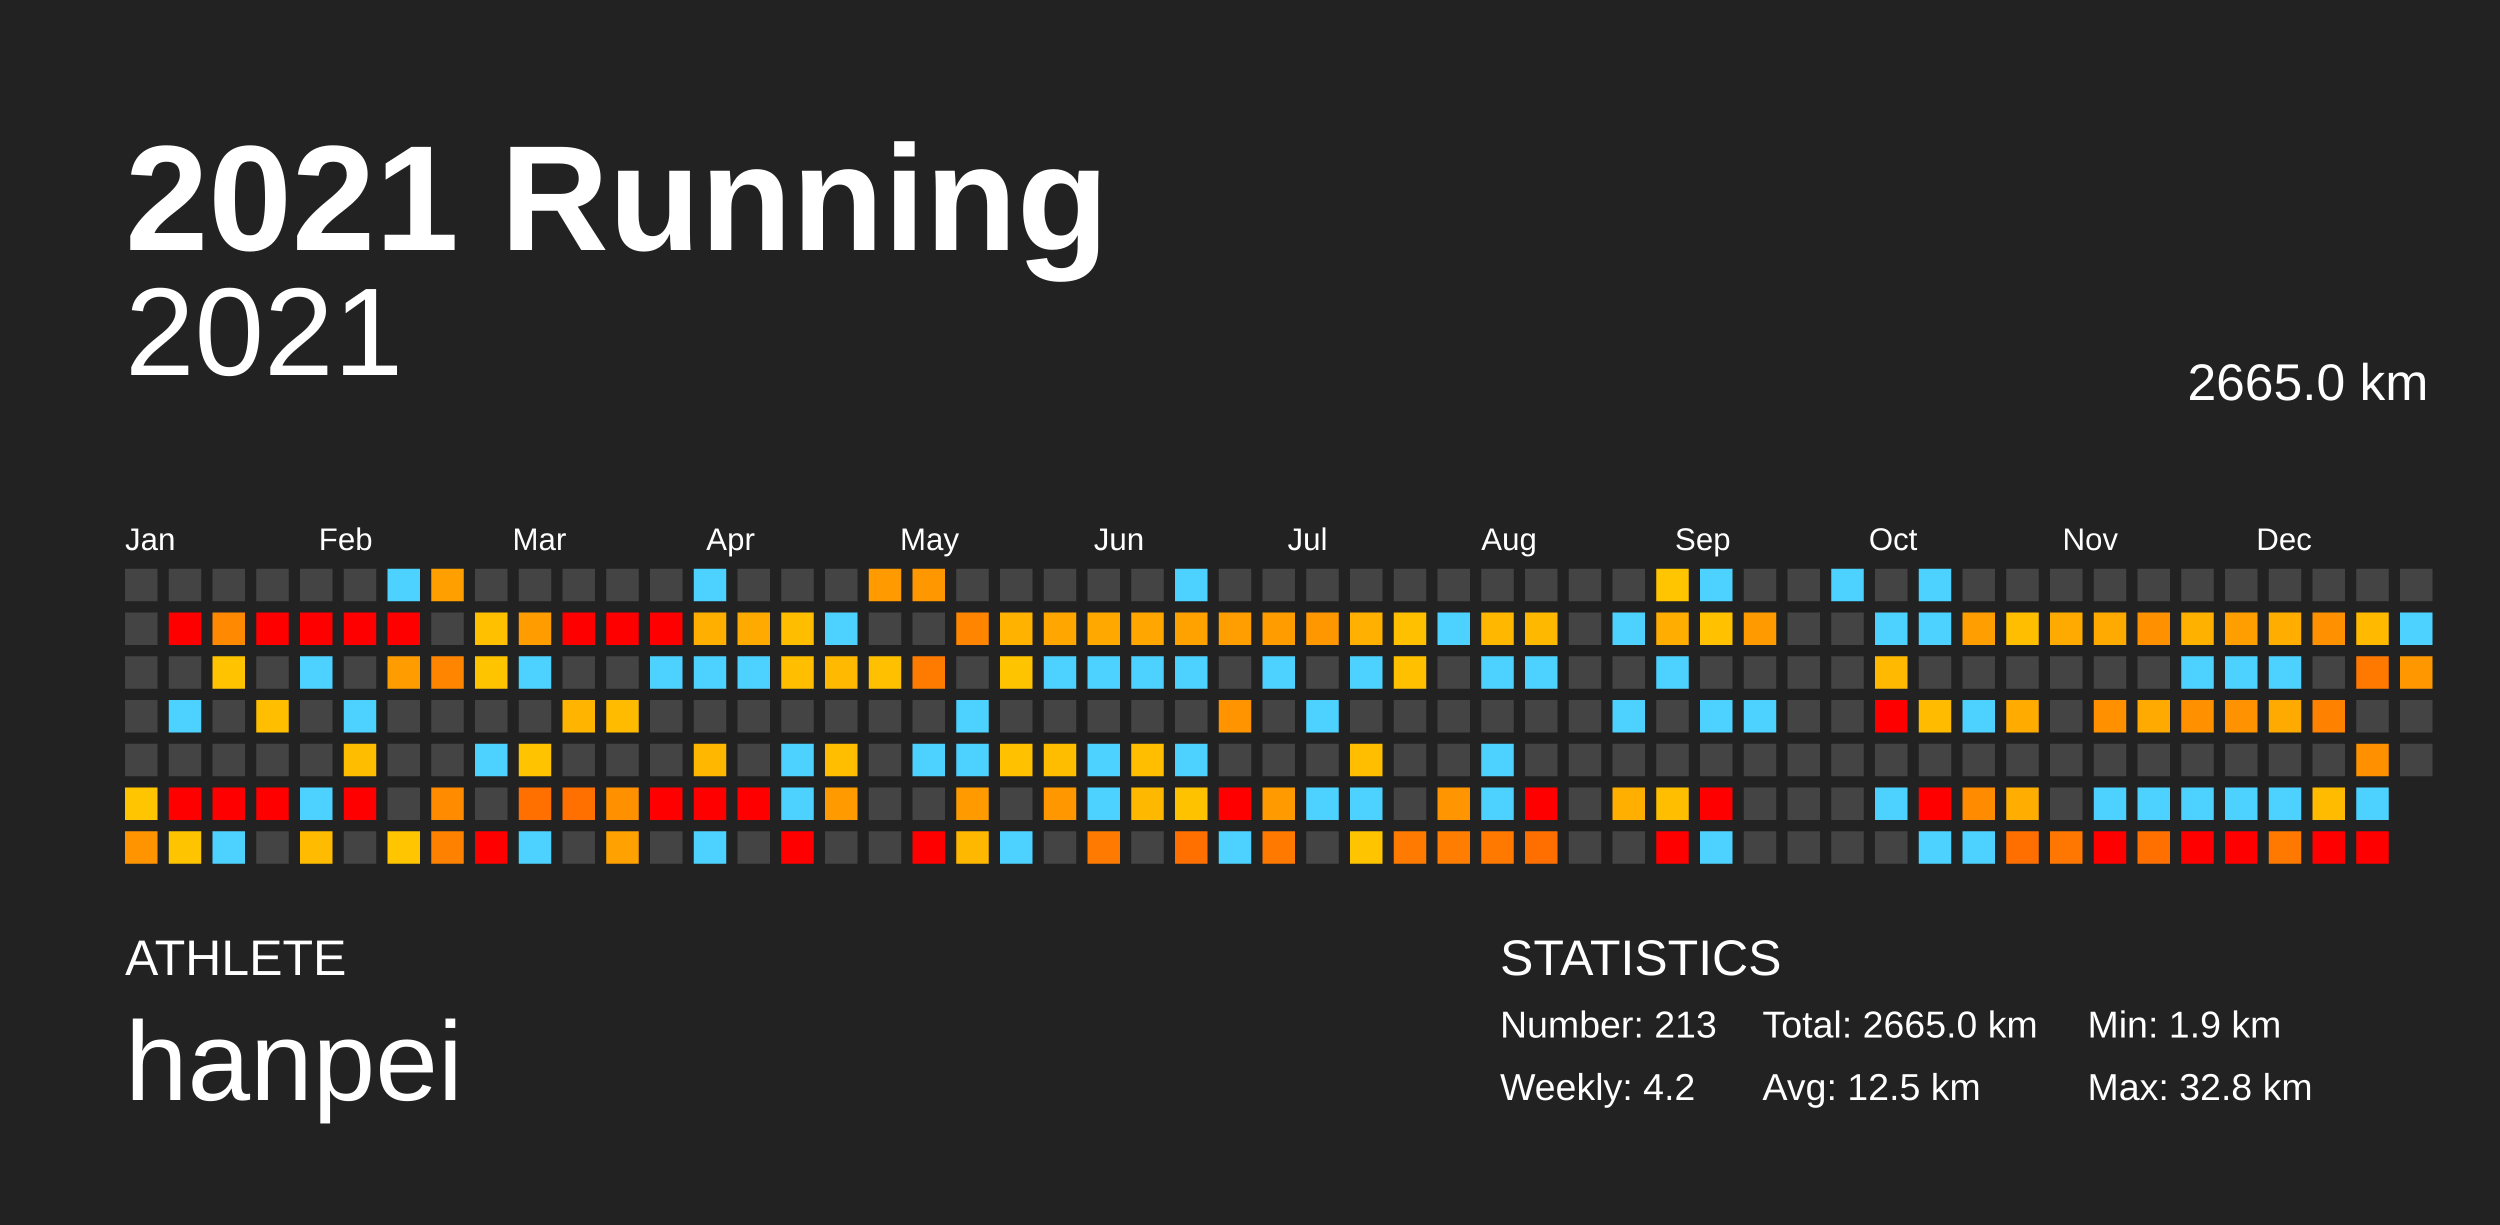
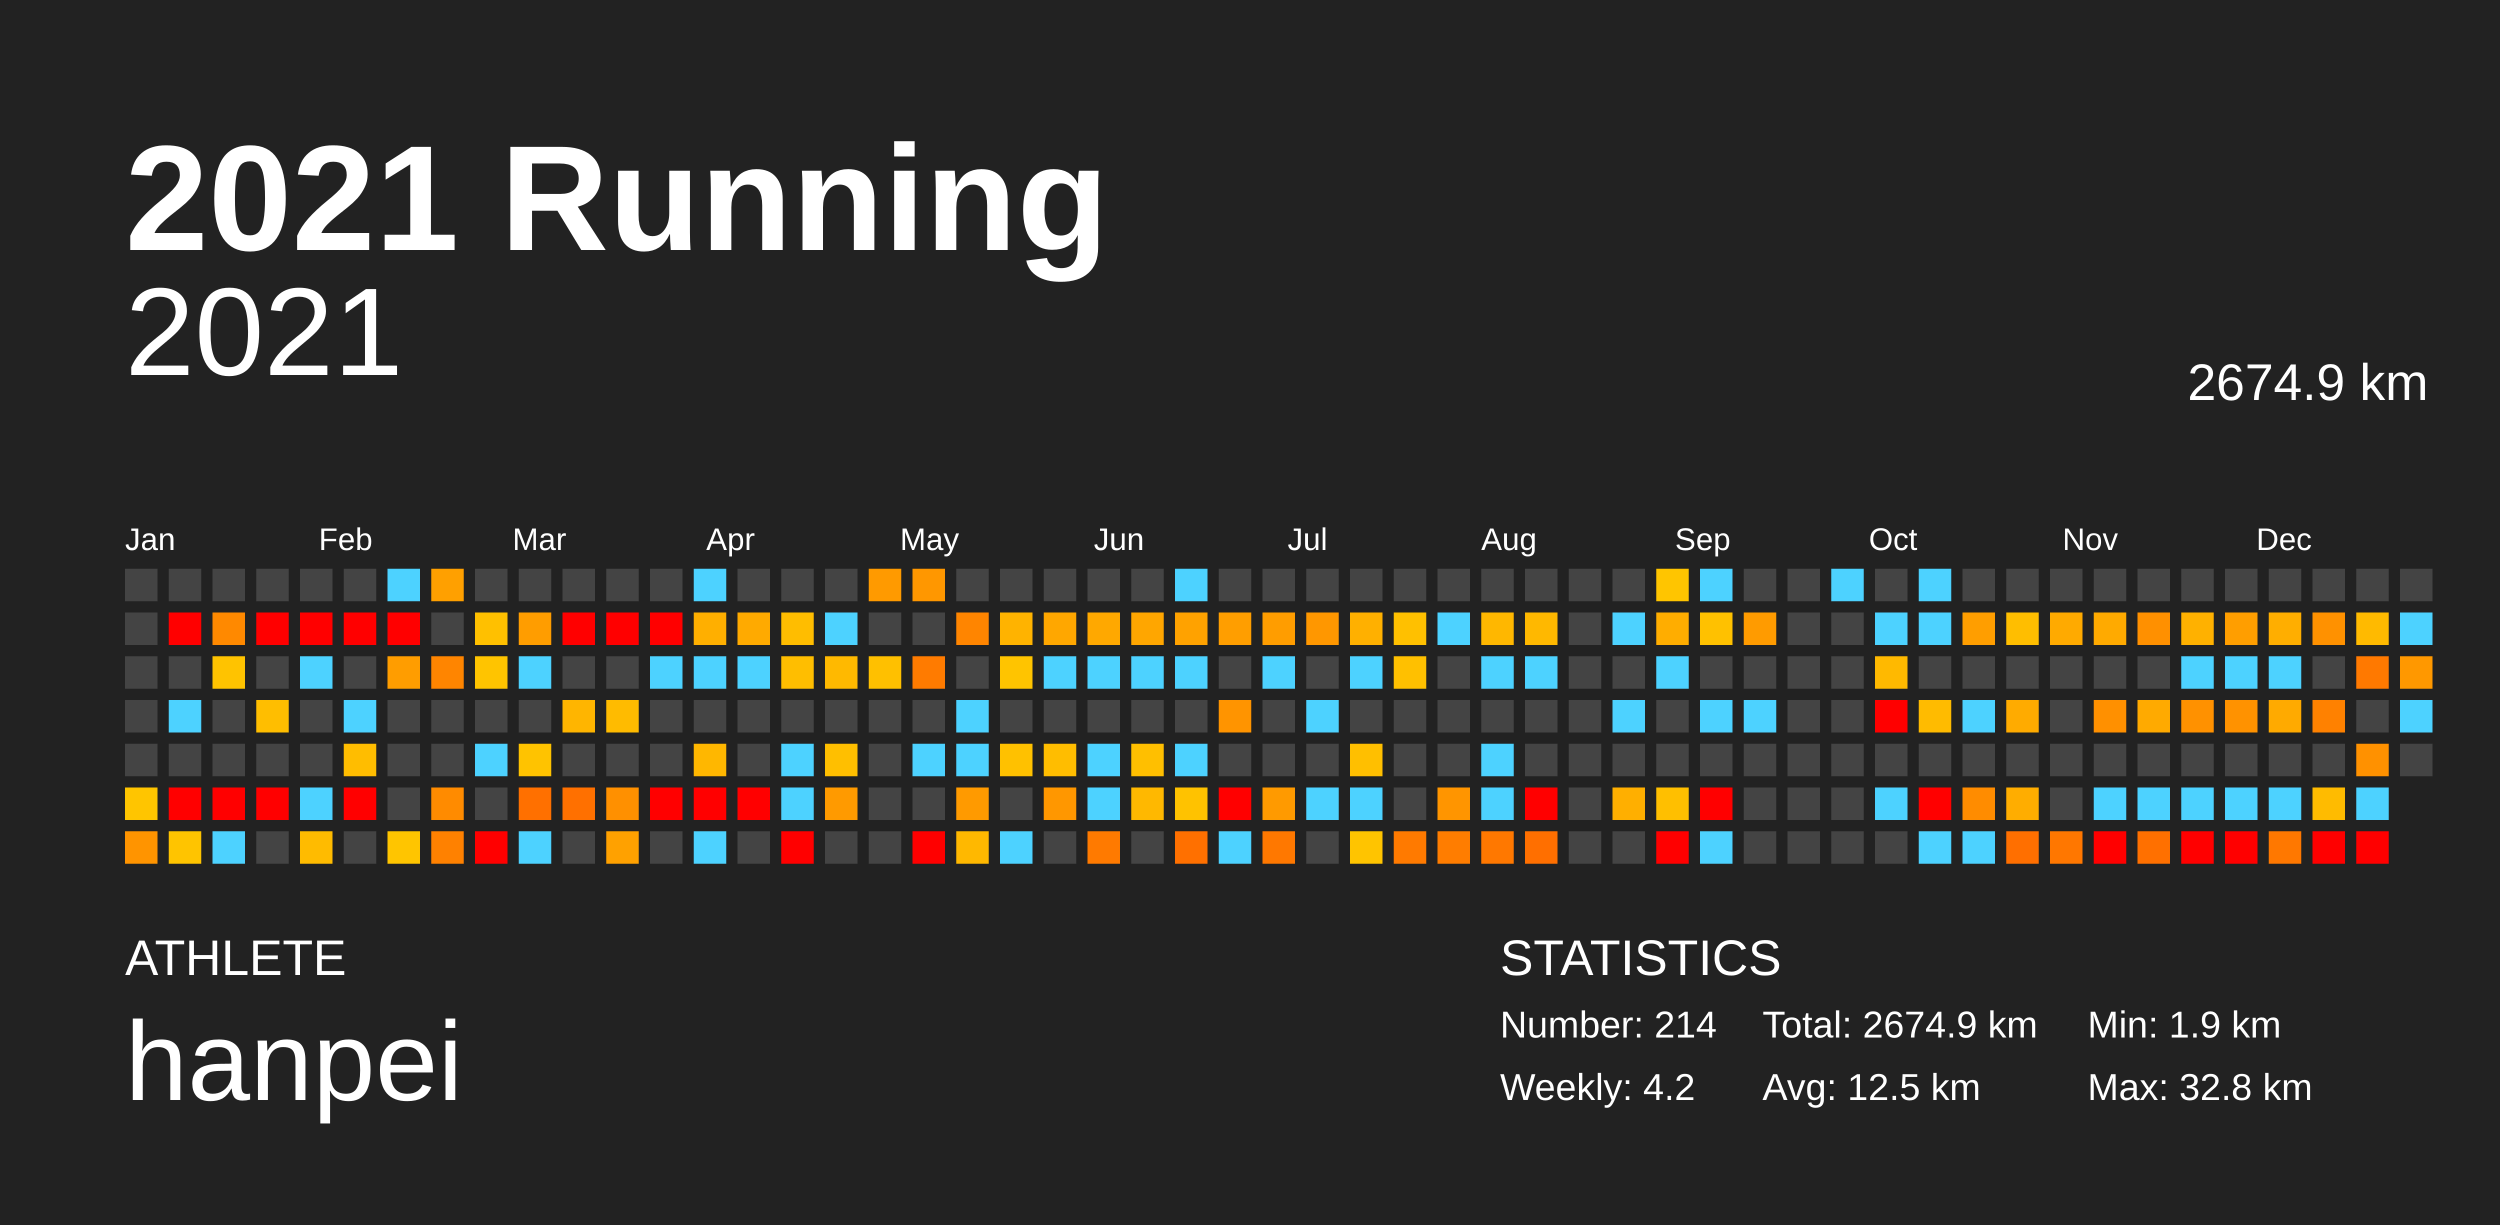
<svg xmlns="http://www.w3.org/2000/svg" baseProfile="full" height="98mm" version="1.1" viewBox="0,0,200,98" width="200mm">
  <defs />
  <rect fill="#222222" height="98" width="200" x="0" y="0" />
  <text fill="#FFFFFF" style="font-size:12px; font-family:Arial; font-weight:bold;" x="10" y="20">2021 Running</text>
  <text fill="#FFFFFF" style="font-size:4px; font-family:Arial" x="10" y="78">ATHLETE</text>
  <text fill="#FFFFFF" style="font-size:9px; font-family:Arial" x="10" y="88">hanpei</text>
  <text fill="#FFFFFF" style="font-size:4px; font-family:Arial" x="120" y="78">STATISTICS</text>
-   <text fill="#FFFFFF" style="font-size:3px; font-family:Arial" x="120" y="83">Number: 213</text>
+   <text fill="#FFFFFF" style="font-size:3px; font-family:Arial" x="120" y="83">Number: 214</text>
  <text fill="#FFFFFF" style="font-size:3px; font-family:Arial" x="120" y="88">Weekly: 4.2</text>
-   <text fill="#FFFFFF" style="font-size:3px; font-family:Arial" x="141" y="83">Total: 2665.0 km</text>
+   <text fill="#FFFFFF" style="font-size:3px; font-family:Arial" x="141" y="83">Total: 2674.9 km</text>
  <text fill="#FFFFFF" style="font-size:3px; font-family:Arial" x="141" y="88">Avg: 12.5 km</text>
  <text fill="#FFFFFF" style="font-size:3px; font-family:Arial" x="167" y="83">Min: 1.9 km</text>
  <text fill="#FFFFFF" style="font-size:3px; font-family:Arial" x="167" y="88">Max: 32.8 km</text>
  <text alignment-baseline="hanging" fill="#FFFFFF" style="font-size:10.0px; font-family:Arial;" x="10" y="30">2021</text>
-   <text alignment-baseline="hanging" fill="#FFFFFF" style="font-size:4.125px; font-family:Arial;" x="175" y="32">2665.0 km</text>
+   <text alignment-baseline="hanging" fill="#FFFFFF" style="font-size:4.125px; font-family:Arial;" x="175" y="32">2674.9 km</text>
  <text fill="#FFFFFF" style="font-size:2.5px; font-family:Arial" x="10.0" y="44">Jan</text>
  <text fill="#FFFFFF" style="font-size:2.5px; font-family:Arial" x="25.5" y="44">Feb</text>
  <text fill="#FFFFFF" style="font-size:2.5px; font-family:Arial" x="41.0" y="44">Mar</text>
  <text fill="#FFFFFF" style="font-size:2.5px; font-family:Arial" x="56.5" y="44">Apr</text>
  <text fill="#FFFFFF" style="font-size:2.5px; font-family:Arial" x="72.0" y="44">May</text>
  <text fill="#FFFFFF" style="font-size:2.5px; font-family:Arial" x="87.5" y="44">Jun</text>
  <text fill="#FFFFFF" style="font-size:2.5px; font-family:Arial" x="103.0" y="44">Jul</text>
  <text fill="#FFFFFF" style="font-size:2.5px; font-family:Arial" x="118.5" y="44">Aug</text>
  <text fill="#FFFFFF" style="font-size:2.5px; font-family:Arial" x="134.0" y="44">Sep</text>
  <text fill="#FFFFFF" style="font-size:2.5px; font-family:Arial" x="149.5" y="44">Oct</text>
  <text fill="#FFFFFF" style="font-size:2.5px; font-family:Arial" x="165.0" y="44">Nov</text>
  <text fill="#FFFFFF" style="font-size:2.5px; font-family:Arial" x="180.5" y="44">Dec</text>
  <rect fill="#444444" height="2.6" width="2.6" x="10.0" y="45.5" />
  <rect fill="#444444" height="2.6" width="2.6" x="10.0" y="49.0" />
  <rect fill="#444444" height="2.6" width="2.6" x="10.0" y="52.5" />
  <rect fill="#444444" height="2.6" width="2.6" x="10.0" y="56.0" />
  <rect fill="#444444" height="2.6" width="2.6" x="10.0" y="59.5" />
  <rect fill="#ffc500" height="2.6" width="2.6" x="10.0" y="63.0" />
  <rect fill="#ff9400" height="2.6" width="2.6" x="10.0" y="66.5" />
  <rect fill="#444444" height="2.6" width="2.6" x="13.5" y="45.5" />
  <rect fill="red" height="2.6" width="2.6" x="13.5" y="49.0" />
  <rect fill="#444444" height="2.6" width="2.6" x="13.5" y="52.5" />
  <rect fill="#4dd2ff" height="2.6" width="2.6" x="13.5" y="56.0" />
  <rect fill="#444444" height="2.6" width="2.6" x="13.5" y="59.5" />
  <rect fill="red" height="2.6" width="2.6" x="13.5" y="63.0" />
  <rect fill="#ffc400" height="2.6" width="2.6" x="13.5" y="66.5" />
  <rect fill="#444444" height="2.6" width="2.6" x="17.0" y="45.5" />
  <rect fill="#ff8900" height="2.6" width="2.6" x="17.0" y="49.0" />
  <rect fill="#ffc300" height="2.6" width="2.6" x="17.0" y="52.5" />
  <rect fill="#444444" height="2.6" width="2.6" x="17.0" y="56.0" />
  <rect fill="#444444" height="2.6" width="2.6" x="17.0" y="59.5" />
  <rect fill="red" height="2.6" width="2.6" x="17.0" y="63.0" />
  <rect fill="#4dd2ff" height="2.6" width="2.6" x="17.0" y="66.5" />
  <rect fill="#444444" height="2.6" width="2.6" x="20.5" y="45.5" />
  <rect fill="red" height="2.6" width="2.6" x="20.5" y="49.0" />
  <rect fill="#444444" height="2.6" width="2.6" x="20.5" y="52.5" />
  <rect fill="#ffbe00" height="2.6" width="2.6" x="20.5" y="56.0" />
  <rect fill="#444444" height="2.6" width="2.6" x="20.5" y="59.5" />
  <rect fill="red" height="2.6" width="2.6" x="20.5" y="63.0" />
  <rect fill="#444444" height="2.6" width="2.6" x="20.5" y="66.5" />
  <rect fill="#444444" height="2.6" width="2.6" x="24.0" y="45.5" />
  <rect fill="red" height="2.6" width="2.6" x="24.0" y="49.0" />
  <rect fill="#4dd2ff" height="2.6" width="2.6" x="24.0" y="52.5" />
  <rect fill="#444444" height="2.6" width="2.6" x="24.0" y="56.0" />
  <rect fill="#444444" height="2.6" width="2.6" x="24.0" y="59.5" />
  <rect fill="#4dd2ff" height="2.6" width="2.6" x="24.0" y="63.0" />
  <rect fill="#ffbb00" height="2.6" width="2.6" x="24.0" y="66.5" />
  <rect fill="#444444" height="2.6" width="2.6" x="27.5" y="45.5" />
  <rect fill="red" height="2.6" width="2.6" x="27.5" y="49.0" />
  <rect fill="#444444" height="2.6" width="2.6" x="27.5" y="52.5" />
  <rect fill="#4dd2ff" height="2.6" width="2.6" x="27.5" y="56.0" />
  <rect fill="#ffbd00" height="2.6" width="2.6" x="27.5" y="59.5" />
  <rect fill="red" height="2.6" width="2.6" x="27.5" y="63.0" />
  <rect fill="#444444" height="2.6" width="2.6" x="27.5" y="66.5" />
  <rect fill="#4dd2ff" height="2.6" width="2.6" x="31.0" y="45.5" />
  <rect fill="red" height="2.6" width="2.6" x="31.0" y="49.0" />
  <rect fill="#ff9d00" height="2.6" width="2.6" x="31.0" y="52.5" />
  <rect fill="#444444" height="2.6" width="2.6" x="31.0" y="56.0" />
  <rect fill="#444444" height="2.6" width="2.6" x="31.0" y="59.5" />
  <rect fill="#444444" height="2.6" width="2.6" x="31.0" y="63.0" />
  <rect fill="#ffc500" height="2.6" width="2.6" x="31.0" y="66.5" />
  <rect fill="#ffa000" height="2.6" width="2.6" x="34.5" y="45.5" />
  <rect fill="#444444" height="2.6" width="2.6" x="34.5" y="49.0" />
  <rect fill="#ff8500" height="2.6" width="2.6" x="34.5" y="52.5" />
  <rect fill="#444444" height="2.6" width="2.6" x="34.5" y="56.0" />
  <rect fill="#444444" height="2.6" width="2.6" x="34.5" y="59.5" />
  <rect fill="#ff8b00" height="2.6" width="2.6" x="34.5" y="63.0" />
  <rect fill="#ff8100" height="2.6" width="2.6" x="34.5" y="66.5" />
  <rect fill="#444444" height="2.6" width="2.6" x="38.0" y="45.5" />
  <rect fill="#ffc000" height="2.6" width="2.6" x="38.0" y="49.0" />
  <rect fill="#ffc400" height="2.6" width="2.6" x="38.0" y="52.5" />
  <rect fill="#444444" height="2.6" width="2.6" x="38.0" y="56.0" />
  <rect fill="#4dd2ff" height="2.6" width="2.6" x="38.0" y="59.5" />
  <rect fill="#444444" height="2.6" width="2.6" x="38.0" y="63.0" />
  <rect fill="red" height="2.6" width="2.6" x="38.0" y="66.5" />
  <rect fill="#444444" height="2.6" width="2.6" x="41.5" y="45.5" />
  <rect fill="#ff9d00" height="2.6" width="2.6" x="41.5" y="49.0" />
  <rect fill="#4dd2ff" height="2.6" width="2.6" x="41.5" y="52.5" />
  <rect fill="#444444" height="2.6" width="2.6" x="41.5" y="56.0" />
  <rect fill="#ffc300" height="2.6" width="2.6" x="41.5" y="59.5" />
  <rect fill="#ff7000" height="2.6" width="2.6" x="41.5" y="63.0" />
  <rect fill="#4dd2ff" height="2.6" width="2.6" x="41.5" y="66.5" />
  <rect fill="#444444" height="2.6" width="2.6" x="45.0" y="45.5" />
  <rect fill="red" height="2.6" width="2.6" x="45.0" y="49.0" />
  <rect fill="#444444" height="2.6" width="2.6" x="45.0" y="52.5" />
  <rect fill="#ffb500" height="2.6" width="2.6" x="45.0" y="56.0" />
  <rect fill="#444444" height="2.6" width="2.6" x="45.0" y="59.5" />
  <rect fill="#ff7000" height="2.6" width="2.6" x="45.0" y="63.0" />
  <rect fill="#444444" height="2.6" width="2.6" x="45.0" y="66.5" />
  <rect fill="#444444" height="2.6" width="2.6" x="48.5" y="45.5" />
  <rect fill="red" height="2.6" width="2.6" x="48.5" y="49.0" />
  <rect fill="#444444" height="2.6" width="2.6" x="48.5" y="52.5" />
  <rect fill="#ffbb00" height="2.6" width="2.6" x="48.5" y="56.0" />
  <rect fill="#444444" height="2.6" width="2.6" x="48.5" y="59.5" />
  <rect fill="#ff9000" height="2.6" width="2.6" x="48.5" y="63.0" />
  <rect fill="#ffa100" height="2.6" width="2.6" x="48.5" y="66.5" />
  <rect fill="#444444" height="2.6" width="2.6" x="52.0" y="45.5" />
  <rect fill="red" height="2.6" width="2.6" x="52.0" y="49.0" />
  <rect fill="#4dd2ff" height="2.6" width="2.6" x="52.0" y="52.5" />
  <rect fill="#444444" height="2.6" width="2.6" x="52.0" y="56.0" />
  <rect fill="#444444" height="2.6" width="2.6" x="52.0" y="59.5" />
  <rect fill="red" height="2.6" width="2.6" x="52.0" y="63.0" />
  <rect fill="#444444" height="2.6" width="2.6" x="52.0" y="66.5" />
  <rect fill="#4dd2ff" height="2.6" width="2.6" x="55.5" y="45.5" />
  <rect fill="#ffaf00" height="2.6" width="2.6" x="55.5" y="49.0" />
  <rect fill="#4dd2ff" height="2.6" width="2.6" x="55.5" y="52.5" />
  <rect fill="#444444" height="2.6" width="2.6" x="55.5" y="56.0" />
  <rect fill="#ffb700" height="2.6" width="2.6" x="55.5" y="59.5" />
  <rect fill="red" height="2.6" width="2.6" x="55.5" y="63.0" />
  <rect fill="#4dd2ff" height="2.6" width="2.6" x="55.5" y="66.5" />
  <rect fill="#444444" height="2.6" width="2.6" x="59.0" y="45.5" />
  <rect fill="#ffaa00" height="2.6" width="2.6" x="59.0" y="49.0" />
  <rect fill="#4dd2ff" height="2.6" width="2.6" x="59.0" y="52.5" />
  <rect fill="#444444" height="2.6" width="2.6" x="59.0" y="56.0" />
  <rect fill="#444444" height="2.6" width="2.6" x="59.0" y="59.5" />
  <rect fill="red" height="2.6" width="2.6" x="59.0" y="63.0" />
  <rect fill="#444444" height="2.6" width="2.6" x="59.0" y="66.5" />
  <rect fill="#444444" height="2.6" width="2.6" x="62.5" y="45.5" />
  <rect fill="#ffbd00" height="2.6" width="2.6" x="62.5" y="49.0" />
  <rect fill="#ffbe00" height="2.6" width="2.6" x="62.5" y="52.5" />
  <rect fill="#444444" height="2.6" width="2.6" x="62.5" y="56.0" />
  <rect fill="#4dd2ff" height="2.6" width="2.6" x="62.5" y="59.5" />
  <rect fill="#4dd2ff" height="2.6" width="2.6" x="62.5" y="63.0" />
  <rect fill="red" height="2.6" width="2.6" x="62.5" y="66.5" />
  <rect fill="#444444" height="2.6" width="2.6" x="66.0" y="45.5" />
  <rect fill="#4dd2ff" height="2.6" width="2.6" x="66.0" y="49.0" />
  <rect fill="#ffb900" height="2.6" width="2.6" x="66.0" y="52.5" />
  <rect fill="#444444" height="2.6" width="2.6" x="66.0" y="56.0" />
  <rect fill="#ffbf00" height="2.6" width="2.6" x="66.0" y="59.5" />
  <rect fill="#ff9a00" height="2.6" width="2.6" x="66.0" y="63.0" />
  <rect fill="#444444" height="2.6" width="2.6" x="66.0" y="66.5" />
  <rect fill="#ff9a00" height="2.6" width="2.6" x="69.5" y="45.5" />
  <rect fill="#444444" height="2.6" width="2.6" x="69.5" y="49.0" />
  <rect fill="#ffc000" height="2.6" width="2.6" x="69.5" y="52.5" />
  <rect fill="#444444" height="2.6" width="2.6" x="69.5" y="56.0" />
  <rect fill="#444444" height="2.6" width="2.6" x="69.5" y="59.5" />
  <rect fill="#444444" height="2.6" width="2.6" x="69.5" y="63.0" />
  <rect fill="#444444" height="2.6" width="2.6" x="69.5" y="66.5" />
  <rect fill="#ff9700" height="2.6" width="2.6" x="73.0" y="45.5" />
  <rect fill="#444444" height="2.6" width="2.6" x="73.0" y="49.0" />
  <rect fill="#ff7b00" height="2.6" width="2.6" x="73.0" y="52.5" />
  <rect fill="#444444" height="2.6" width="2.6" x="73.0" y="56.0" />
  <rect fill="#4dd2ff" height="2.6" width="2.6" x="73.0" y="59.5" />
  <rect fill="#444444" height="2.6" width="2.6" x="73.0" y="63.0" />
  <rect fill="red" height="2.6" width="2.6" x="73.0" y="66.5" />
  <rect fill="#444444" height="2.6" width="2.6" x="76.5" y="45.5" />
  <rect fill="#ff8500" height="2.6" width="2.6" x="76.5" y="49.0" />
  <rect fill="#444444" height="2.6" width="2.6" x="76.5" y="52.5" />
  <rect fill="#4dd2ff" height="2.6" width="2.6" x="76.5" y="56.0" />
  <rect fill="#4dd2ff" height="2.6" width="2.6" x="76.5" y="59.5" />
  <rect fill="#ff9a00" height="2.6" width="2.6" x="76.5" y="63.0" />
  <rect fill="#ffb800" height="2.6" width="2.6" x="76.5" y="66.5" />
  <rect fill="#444444" height="2.6" width="2.6" x="80.0" y="45.5" />
  <rect fill="#ffb300" height="2.6" width="2.6" x="80.0" y="49.0" />
  <rect fill="#ffc400" height="2.6" width="2.6" x="80.0" y="52.5" />
  <rect fill="#444444" height="2.6" width="2.6" x="80.0" y="56.0" />
  <rect fill="#ffc100" height="2.6" width="2.6" x="80.0" y="59.5" />
  <rect fill="#444444" height="2.6" width="2.6" x="80.0" y="63.0" />
  <rect fill="#4dd2ff" height="2.6" width="2.6" x="80.0" y="66.5" />
  <rect fill="#444444" height="2.6" width="2.6" x="83.5" y="45.5" />
  <rect fill="#ffa700" height="2.6" width="2.6" x="83.5" y="49.0" />
  <rect fill="#4dd2ff" height="2.6" width="2.6" x="83.5" y="52.5" />
  <rect fill="#444444" height="2.6" width="2.6" x="83.5" y="56.0" />
  <rect fill="#ffbd00" height="2.6" width="2.6" x="83.5" y="59.5" />
  <rect fill="#ff9700" height="2.6" width="2.6" x="83.5" y="63.0" />
  <rect fill="#444444" height="2.6" width="2.6" x="83.5" y="66.5" />
  <rect fill="#444444" height="2.6" width="2.6" x="87.0" y="45.5" />
  <rect fill="#ffa800" height="2.6" width="2.6" x="87.0" y="49.0" />
  <rect fill="#4dd2ff" height="2.6" width="2.6" x="87.0" y="52.5" />
  <rect fill="#444444" height="2.6" width="2.6" x="87.0" y="56.0" />
  <rect fill="#4dd2ff" height="2.6" width="2.6" x="87.0" y="59.5" />
  <rect fill="#4dd2ff" height="2.6" width="2.6" x="87.0" y="63.0" />
  <rect fill="#ff7a00" height="2.6" width="2.6" x="87.0" y="66.5" />
  <rect fill="#444444" height="2.6" width="2.6" x="90.5" y="45.5" />
  <rect fill="#ffa600" height="2.6" width="2.6" x="90.5" y="49.0" />
  <rect fill="#4dd2ff" height="2.6" width="2.6" x="90.5" y="52.5" />
  <rect fill="#444444" height="2.6" width="2.6" x="90.5" y="56.0" />
  <rect fill="#ffbf00" height="2.6" width="2.6" x="90.5" y="59.5" />
  <rect fill="#ffb800" height="2.6" width="2.6" x="90.5" y="63.0" />
  <rect fill="#444444" height="2.6" width="2.6" x="90.5" y="66.5" />
  <rect fill="#4dd2ff" height="2.6" width="2.6" x="94.0" y="45.5" />
  <rect fill="#ffa200" height="2.6" width="2.6" x="94.0" y="49.0" />
  <rect fill="#4dd2ff" height="2.6" width="2.6" x="94.0" y="52.5" />
  <rect fill="#444444" height="2.6" width="2.6" x="94.0" y="56.0" />
  <rect fill="#4dd2ff" height="2.6" width="2.6" x="94.0" y="59.5" />
  <rect fill="#ffc200" height="2.6" width="2.6" x="94.0" y="63.0" />
  <rect fill="#ff7000" height="2.6" width="2.6" x="94.0" y="66.5" />
  <rect fill="#444444" height="2.6" width="2.6" x="97.5" y="45.5" />
  <rect fill="#ff9e00" height="2.6" width="2.6" x="97.5" y="49.0" />
  <rect fill="#444444" height="2.6" width="2.6" x="97.5" y="52.5" />
  <rect fill="#ff9400" height="2.6" width="2.6" x="97.5" y="56.0" />
  <rect fill="#444444" height="2.6" width="2.6" x="97.5" y="59.5" />
  <rect fill="red" height="2.6" width="2.6" x="97.5" y="63.0" />
  <rect fill="#4dd2ff" height="2.6" width="2.6" x="97.5" y="66.5" />
  <rect fill="#444444" height="2.6" width="2.6" x="101.0" y="45.5" />
  <rect fill="#ff9d00" height="2.6" width="2.6" x="101.0" y="49.0" />
  <rect fill="#4dd2ff" height="2.6" width="2.6" x="101.0" y="52.5" />
  <rect fill="#444444" height="2.6" width="2.6" x="101.0" y="56.0" />
  <rect fill="#444444" height="2.6" width="2.6" x="101.0" y="59.5" />
  <rect fill="#ff9a00" height="2.6" width="2.6" x="101.0" y="63.0" />
  <rect fill="#ff7800" height="2.6" width="2.6" x="101.0" y="66.5" />
  <rect fill="#444444" height="2.6" width="2.6" x="104.5" y="45.5" />
  <rect fill="#ff9700" height="2.6" width="2.6" x="104.5" y="49.0" />
  <rect fill="#444444" height="2.6" width="2.6" x="104.5" y="52.5" />
  <rect fill="#4dd2ff" height="2.6" width="2.6" x="104.5" y="56.0" />
  <rect fill="#444444" height="2.6" width="2.6" x="104.5" y="59.5" />
  <rect fill="#4dd2ff" height="2.6" width="2.6" x="104.5" y="63.0" />
  <rect fill="#444444" height="2.6" width="2.6" x="104.5" y="66.5" />
  <rect fill="#444444" height="2.6" width="2.6" x="108.0" y="45.5" />
  <rect fill="#ffb000" height="2.6" width="2.6" x="108.0" y="49.0" />
  <rect fill="#4dd2ff" height="2.6" width="2.6" x="108.0" y="52.5" />
  <rect fill="#444444" height="2.6" width="2.6" x="108.0" y="56.0" />
  <rect fill="#ffbf00" height="2.6" width="2.6" x="108.0" y="59.5" />
  <rect fill="#4dd2ff" height="2.6" width="2.6" x="108.0" y="63.0" />
  <rect fill="#ffc400" height="2.6" width="2.6" x="108.0" y="66.5" />
  <rect fill="#444444" height="2.6" width="2.6" x="111.5" y="45.5" />
  <rect fill="#ffc000" height="2.6" width="2.6" x="111.5" y="49.0" />
  <rect fill="#ffc000" height="2.6" width="2.6" x="111.5" y="52.5" />
  <rect fill="#444444" height="2.6" width="2.6" x="111.5" y="56.0" />
  <rect fill="#444444" height="2.6" width="2.6" x="111.5" y="59.5" />
  <rect fill="#444444" height="2.6" width="2.6" x="111.5" y="63.0" />
  <rect fill="#ff7a00" height="2.6" width="2.6" x="111.5" y="66.5" />
  <rect fill="#444444" height="2.6" width="2.6" x="115.0" y="45.5" />
  <rect fill="#4dd2ff" height="2.6" width="2.6" x="115.0" y="49.0" />
  <rect fill="#444444" height="2.6" width="2.6" x="115.0" y="52.5" />
  <rect fill="#444444" height="2.6" width="2.6" x="115.0" y="56.0" />
  <rect fill="#444444" height="2.6" width="2.6" x="115.0" y="59.5" />
  <rect fill="#ff9500" height="2.6" width="2.6" x="115.0" y="63.0" />
  <rect fill="#ff7d00" height="2.6" width="2.6" x="115.0" y="66.5" />
  <rect fill="#444444" height="2.6" width="2.6" x="118.5" y="45.5" />
  <rect fill="#ffb700" height="2.6" width="2.6" x="118.5" y="49.0" />
  <rect fill="#4dd2ff" height="2.6" width="2.6" x="118.5" y="52.5" />
  <rect fill="#444444" height="2.6" width="2.6" x="118.5" y="56.0" />
  <rect fill="#4dd2ff" height="2.6" width="2.6" x="118.5" y="59.5" />
  <rect fill="#4dd2ff" height="2.6" width="2.6" x="118.5" y="63.0" />
  <rect fill="#ff7800" height="2.6" width="2.6" x="118.5" y="66.5" />
  <rect fill="#444444" height="2.6" width="2.6" x="122.0" y="45.5" />
  <rect fill="#ffb800" height="2.6" width="2.6" x="122.0" y="49.0" />
  <rect fill="#4dd2ff" height="2.6" width="2.6" x="122.0" y="52.5" />
  <rect fill="#444444" height="2.6" width="2.6" x="122.0" y="56.0" />
  <rect fill="#444444" height="2.6" width="2.6" x="122.0" y="59.5" />
  <rect fill="red" height="2.6" width="2.6" x="122.0" y="63.0" />
  <rect fill="#ff6f00" height="2.6" width="2.6" x="122.0" y="66.5" />
  <rect fill="#444444" height="2.6" width="2.6" x="125.5" y="45.5" />
  <rect fill="#444444" height="2.6" width="2.6" x="125.5" y="49.0" />
  <rect fill="#444444" height="2.6" width="2.6" x="125.5" y="52.5" />
  <rect fill="#444444" height="2.6" width="2.6" x="125.5" y="56.0" />
  <rect fill="#444444" height="2.6" width="2.6" x="125.5" y="59.5" />
  <rect fill="#444444" height="2.6" width="2.6" x="125.5" y="63.0" />
  <rect fill="#444444" height="2.6" width="2.6" x="125.5" y="66.5" />
  <rect fill="#444444" height="2.6" width="2.6" x="129.0" y="45.5" />
  <rect fill="#4dd2ff" height="2.6" width="2.6" x="129.0" y="49.0" />
  <rect fill="#444444" height="2.6" width="2.6" x="129.0" y="52.5" />
  <rect fill="#4dd2ff" height="2.6" width="2.6" x="129.0" y="56.0" />
  <rect fill="#444444" height="2.6" width="2.6" x="129.0" y="59.5" />
  <rect fill="#ffaf00" height="2.6" width="2.6" x="129.0" y="63.0" />
  <rect fill="#444444" height="2.6" width="2.6" x="129.0" y="66.5" />
  <rect fill="#ffc500" height="2.6" width="2.6" x="132.5" y="45.5" />
  <rect fill="#ffad00" height="2.6" width="2.6" x="132.5" y="49.0" />
  <rect fill="#4dd2ff" height="2.6" width="2.6" x="132.5" y="52.5" />
  <rect fill="#444444" height="2.6" width="2.6" x="132.5" y="56.0" />
  <rect fill="#444444" height="2.6" width="2.6" x="132.5" y="59.5" />
  <rect fill="#ffbf00" height="2.6" width="2.6" x="132.5" y="63.0" />
  <rect fill="red" height="2.6" width="2.6" x="132.5" y="66.5" />
  <rect fill="#4dd2ff" height="2.6" width="2.6" x="136.0" y="45.5" />
  <rect fill="#ffc100" height="2.6" width="2.6" x="136.0" y="49.0" />
  <rect fill="#444444" height="2.6" width="2.6" x="136.0" y="52.5" />
  <rect fill="#4dd2ff" height="2.6" width="2.6" x="136.0" y="56.0" />
  <rect fill="#444444" height="2.6" width="2.6" x="136.0" y="59.5" />
  <rect fill="red" height="2.6" width="2.6" x="136.0" y="63.0" />
  <rect fill="#4dd2ff" height="2.6" width="2.6" x="136.0" y="66.5" />
  <rect fill="#444444" height="2.6" width="2.6" x="139.5" y="45.5" />
  <rect fill="#ff9b00" height="2.6" width="2.6" x="139.5" y="49.0" />
  <rect fill="#444444" height="2.6" width="2.6" x="139.5" y="52.5" />
  <rect fill="#4dd2ff" height="2.6" width="2.6" x="139.5" y="56.0" />
  <rect fill="#444444" height="2.6" width="2.6" x="139.5" y="59.5" />
  <rect fill="#444444" height="2.6" width="2.6" x="139.5" y="63.0" />
  <rect fill="#444444" height="2.6" width="2.6" x="139.5" y="66.5" />
  <rect fill="#444444" height="2.6" width="2.6" x="143.0" y="45.5" />
  <rect fill="#444444" height="2.6" width="2.6" x="143.0" y="49.0" />
  <rect fill="#444444" height="2.6" width="2.6" x="143.0" y="52.5" />
  <rect fill="#444444" height="2.6" width="2.6" x="143.0" y="56.0" />
  <rect fill="#444444" height="2.6" width="2.6" x="143.0" y="59.5" />
  <rect fill="#444444" height="2.6" width="2.6" x="143.0" y="63.0" />
  <rect fill="#444444" height="2.6" width="2.6" x="143.0" y="66.5" />
  <rect fill="#4dd2ff" height="2.6" width="2.6" x="146.5" y="45.5" />
  <rect fill="#444444" height="2.6" width="2.6" x="146.5" y="49.0" />
  <rect fill="#444444" height="2.6" width="2.6" x="146.5" y="52.5" />
  <rect fill="#444444" height="2.6" width="2.6" x="146.5" y="56.0" />
  <rect fill="#444444" height="2.6" width="2.6" x="146.5" y="59.5" />
  <rect fill="#444444" height="2.6" width="2.6" x="146.5" y="63.0" />
  <rect fill="#444444" height="2.6" width="2.6" x="146.5" y="66.5" />
  <rect fill="#444444" height="2.6" width="2.6" x="150.0" y="45.5" />
  <rect fill="#4dd2ff" height="2.6" width="2.6" x="150.0" y="49.0" />
  <rect fill="#ffb900" height="2.6" width="2.6" x="150.0" y="52.5" />
  <rect fill="red" height="2.6" width="2.6" x="150.0" y="56.0" />
  <rect fill="#444444" height="2.6" width="2.6" x="150.0" y="59.5" />
  <rect fill="#4dd2ff" height="2.6" width="2.6" x="150.0" y="63.0" />
  <rect fill="#444444" height="2.6" width="2.6" x="150.0" y="66.5" />
  <rect fill="#4dd2ff" height="2.6" width="2.6" x="153.5" y="45.5" />
  <rect fill="#4dd2ff" height="2.6" width="2.6" x="153.5" y="49.0" />
  <rect fill="#444444" height="2.6" width="2.6" x="153.5" y="52.5" />
  <rect fill="#ffbb00" height="2.6" width="2.6" x="153.5" y="56.0" />
  <rect fill="#444444" height="2.6" width="2.6" x="153.5" y="59.5" />
  <rect fill="red" height="2.6" width="2.6" x="153.5" y="63.0" />
  <rect fill="#4dd2ff" height="2.6" width="2.6" x="153.5" y="66.5" />
  <rect fill="#444444" height="2.6" width="2.6" x="157.0" y="45.5" />
  <rect fill="#ff9e00" height="2.6" width="2.6" x="157.0" y="49.0" />
  <rect fill="#444444" height="2.6" width="2.6" x="157.0" y="52.5" />
  <rect fill="#4dd2ff" height="2.6" width="2.6" x="157.0" y="56.0" />
  <rect fill="#444444" height="2.6" width="2.6" x="157.0" y="59.5" />
  <rect fill="#ff8c00" height="2.6" width="2.6" x="157.0" y="63.0" />
  <rect fill="#4dd2ff" height="2.6" width="2.6" x="157.0" y="66.5" />
  <rect fill="#444444" height="2.6" width="2.6" x="160.5" y="45.5" />
  <rect fill="#ffbe00" height="2.6" width="2.6" x="160.5" y="49.0" />
  <rect fill="#444444" height="2.6" width="2.6" x="160.5" y="52.5" />
  <rect fill="#ffab00" height="2.6" width="2.6" x="160.5" y="56.0" />
  <rect fill="#444444" height="2.6" width="2.6" x="160.5" y="59.5" />
  <rect fill="#ffad00" height="2.6" width="2.6" x="160.5" y="63.0" />
  <rect fill="#ff6f00" height="2.6" width="2.6" x="160.5" y="66.5" />
  <rect fill="#444444" height="2.6" width="2.6" x="164.0" y="45.5" />
  <rect fill="#ffaa00" height="2.6" width="2.6" x="164.0" y="49.0" />
  <rect fill="#444444" height="2.6" width="2.6" x="164.0" y="52.5" />
  <rect fill="#444444" height="2.6" width="2.6" x="164.0" y="56.0" />
  <rect fill="#444444" height="2.6" width="2.6" x="164.0" y="59.5" />
  <rect fill="#444444" height="2.6" width="2.6" x="164.0" y="63.0" />
  <rect fill="#ff7700" height="2.6" width="2.6" x="164.0" y="66.5" />
  <rect fill="#444444" height="2.6" width="2.6" x="167.5" y="45.5" />
  <rect fill="#ffaa00" height="2.6" width="2.6" x="167.5" y="49.0" />
  <rect fill="#444444" height="2.6" width="2.6" x="167.5" y="52.5" />
  <rect fill="#ff9000" height="2.6" width="2.6" x="167.5" y="56.0" />
  <rect fill="#444444" height="2.6" width="2.6" x="167.5" y="59.5" />
  <rect fill="#4dd2ff" height="2.6" width="2.6" x="167.5" y="63.0" />
  <rect fill="red" height="2.6" width="2.6" x="167.5" y="66.5" />
  <rect fill="#444444" height="2.6" width="2.6" x="171.0" y="45.5" />
  <rect fill="#ff9000" height="2.6" width="2.6" x="171.0" y="49.0" />
  <rect fill="#444444" height="2.6" width="2.6" x="171.0" y="52.5" />
  <rect fill="#ffaa00" height="2.6" width="2.6" x="171.0" y="56.0" />
  <rect fill="#444444" height="2.6" width="2.6" x="171.0" y="59.5" />
  <rect fill="#4dd2ff" height="2.6" width="2.6" x="171.0" y="63.0" />
  <rect fill="#ff7000" height="2.6" width="2.6" x="171.0" y="66.5" />
  <rect fill="#444444" height="2.6" width="2.6" x="174.5" y="45.5" />
  <rect fill="#ffb100" height="2.6" width="2.6" x="174.5" y="49.0" />
  <rect fill="#4dd2ff" height="2.6" width="2.6" x="174.5" y="52.5" />
  <rect fill="#ff9100" height="2.6" width="2.6" x="174.5" y="56.0" />
  <rect fill="#444444" height="2.6" width="2.6" x="174.5" y="59.5" />
  <rect fill="#4dd2ff" height="2.6" width="2.6" x="174.5" y="63.0" />
  <rect fill="red" height="2.6" width="2.6" x="174.5" y="66.5" />
  <rect fill="#444444" height="2.6" width="2.6" x="178.0" y="45.5" />
  <rect fill="#ff9e00" height="2.6" width="2.6" x="178.0" y="49.0" />
  <rect fill="#4dd2ff" height="2.6" width="2.6" x="178.0" y="52.5" />
  <rect fill="#ff9200" height="2.6" width="2.6" x="178.0" y="56.0" />
  <rect fill="#444444" height="2.6" width="2.6" x="178.0" y="59.5" />
  <rect fill="#4dd2ff" height="2.6" width="2.6" x="178.0" y="63.0" />
  <rect fill="red" height="2.6" width="2.6" x="178.0" y="66.5" />
  <rect fill="#444444" height="2.6" width="2.6" x="181.5" y="45.5" />
  <rect fill="#ffae00" height="2.6" width="2.6" x="181.5" y="49.0" />
  <rect fill="#4dd2ff" height="2.6" width="2.6" x="181.5" y="52.5" />
  <rect fill="#ffaa00" height="2.6" width="2.6" x="181.5" y="56.0" />
  <rect fill="#444444" height="2.6" width="2.6" x="181.5" y="59.5" />
  <rect fill="#4dd2ff" height="2.6" width="2.6" x="181.5" y="63.0" />
  <rect fill="#ff7800" height="2.6" width="2.6" x="181.5" y="66.5" />
  <rect fill="#444444" height="2.6" width="2.6" x="185.0" y="45.5" />
  <rect fill="#ff9100" height="2.6" width="2.6" x="185.0" y="49.0" />
  <rect fill="#444444" height="2.6" width="2.6" x="185.0" y="52.5" />
  <rect fill="#ff8100" height="2.6" width="2.6" x="185.0" y="56.0" />
  <rect fill="#444444" height="2.6" width="2.6" x="185.0" y="59.5" />
  <rect fill="#ffbb00" height="2.6" width="2.6" x="185.0" y="63.0" />
  <rect fill="red" height="2.6" width="2.6" x="185.0" y="66.5" />
  <rect fill="#444444" height="2.6" width="2.6" x="188.5" y="45.5" />
  <rect fill="#ffba00" height="2.6" width="2.6" x="188.5" y="49.0" />
  <rect fill="#ff7900" height="2.6" width="2.6" x="188.5" y="52.5" />
  <rect fill="#444444" height="2.6" width="2.6" x="188.5" y="56.0" />
  <rect fill="#ff9100" height="2.6" width="2.6" x="188.5" y="59.5" />
  <rect fill="#4dd2ff" height="2.6" width="2.6" x="188.5" y="63.0" />
  <rect fill="red" height="2.6" width="2.6" x="188.5" y="66.5" />
  <rect fill="#444444" height="2.6" width="2.6" x="192.0" y="45.5" />
  <rect fill="#4dd2ff" height="2.6" width="2.6" x="192.0" y="49.0" />
  <rect fill="#ff9800" height="2.6" width="2.6" x="192.0" y="52.5" />
-   <rect fill="#444444" height="2.6" width="2.6" x="192.0" y="56.0" />
+   <rect fill="#4dd2ff" height="2.6" width="2.6" x="192.0" y="56.0" />
  <rect fill="#444444" height="2.6" width="2.6" x="192.0" y="59.5" />
</svg>
